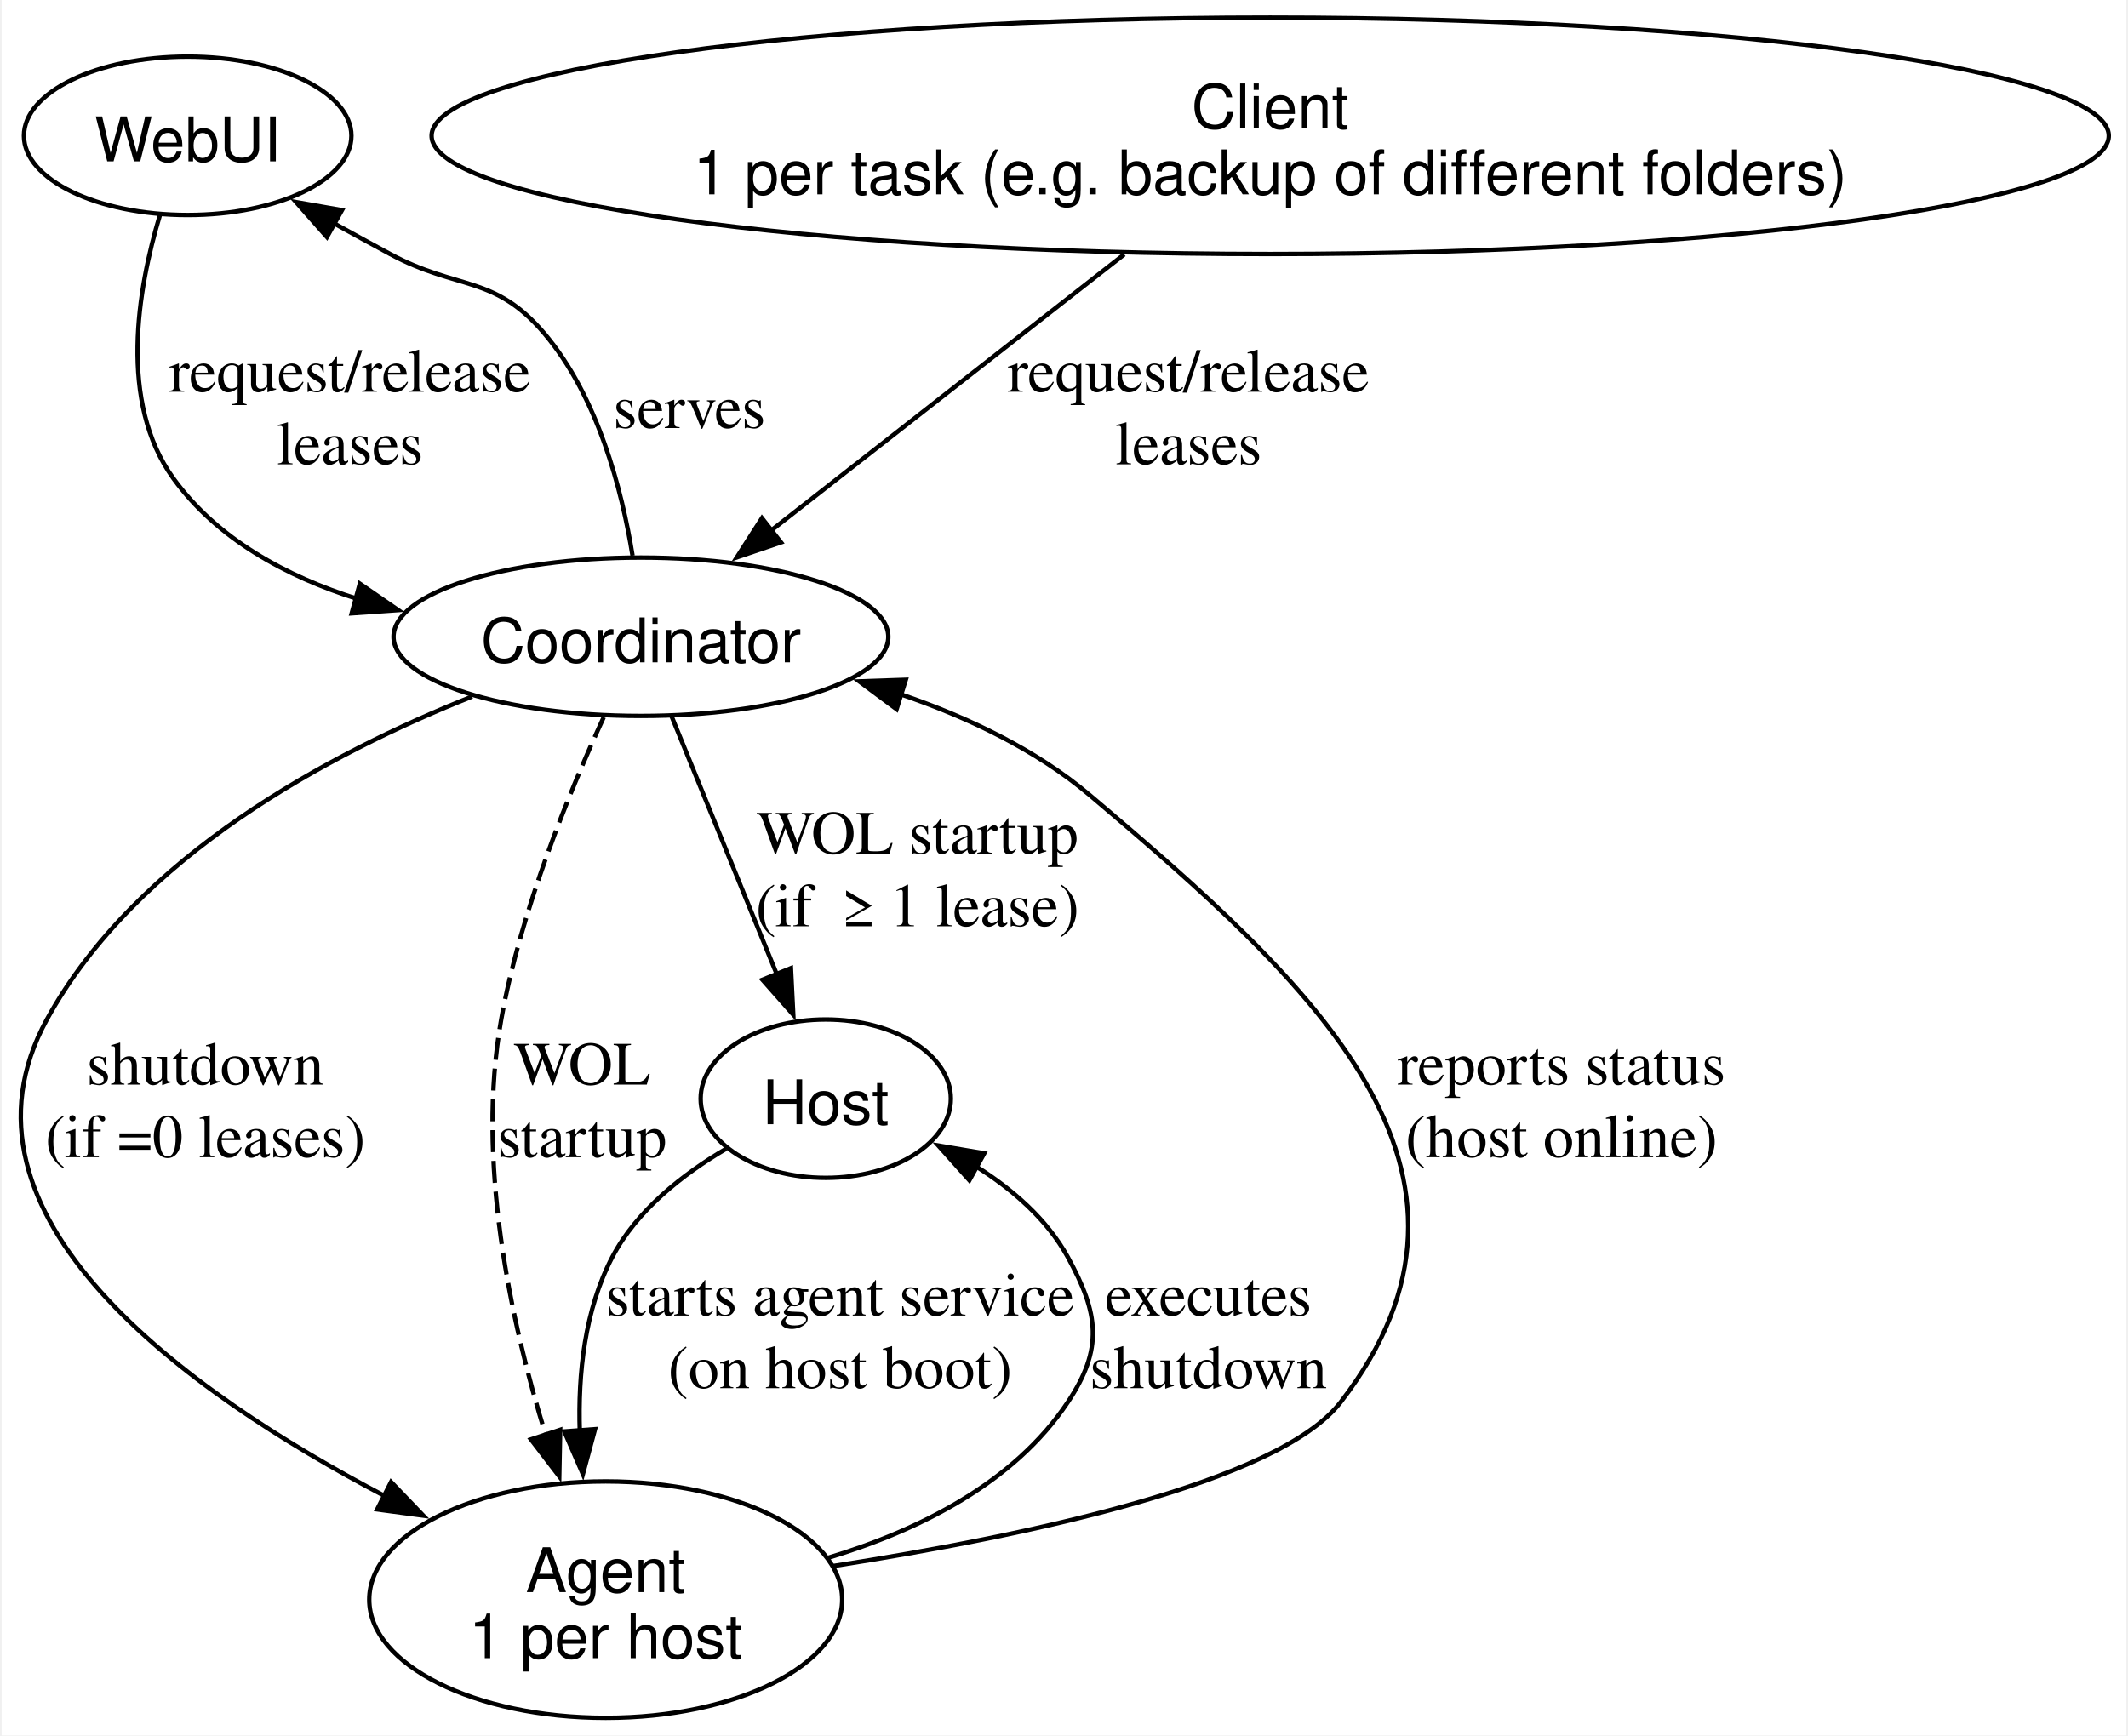
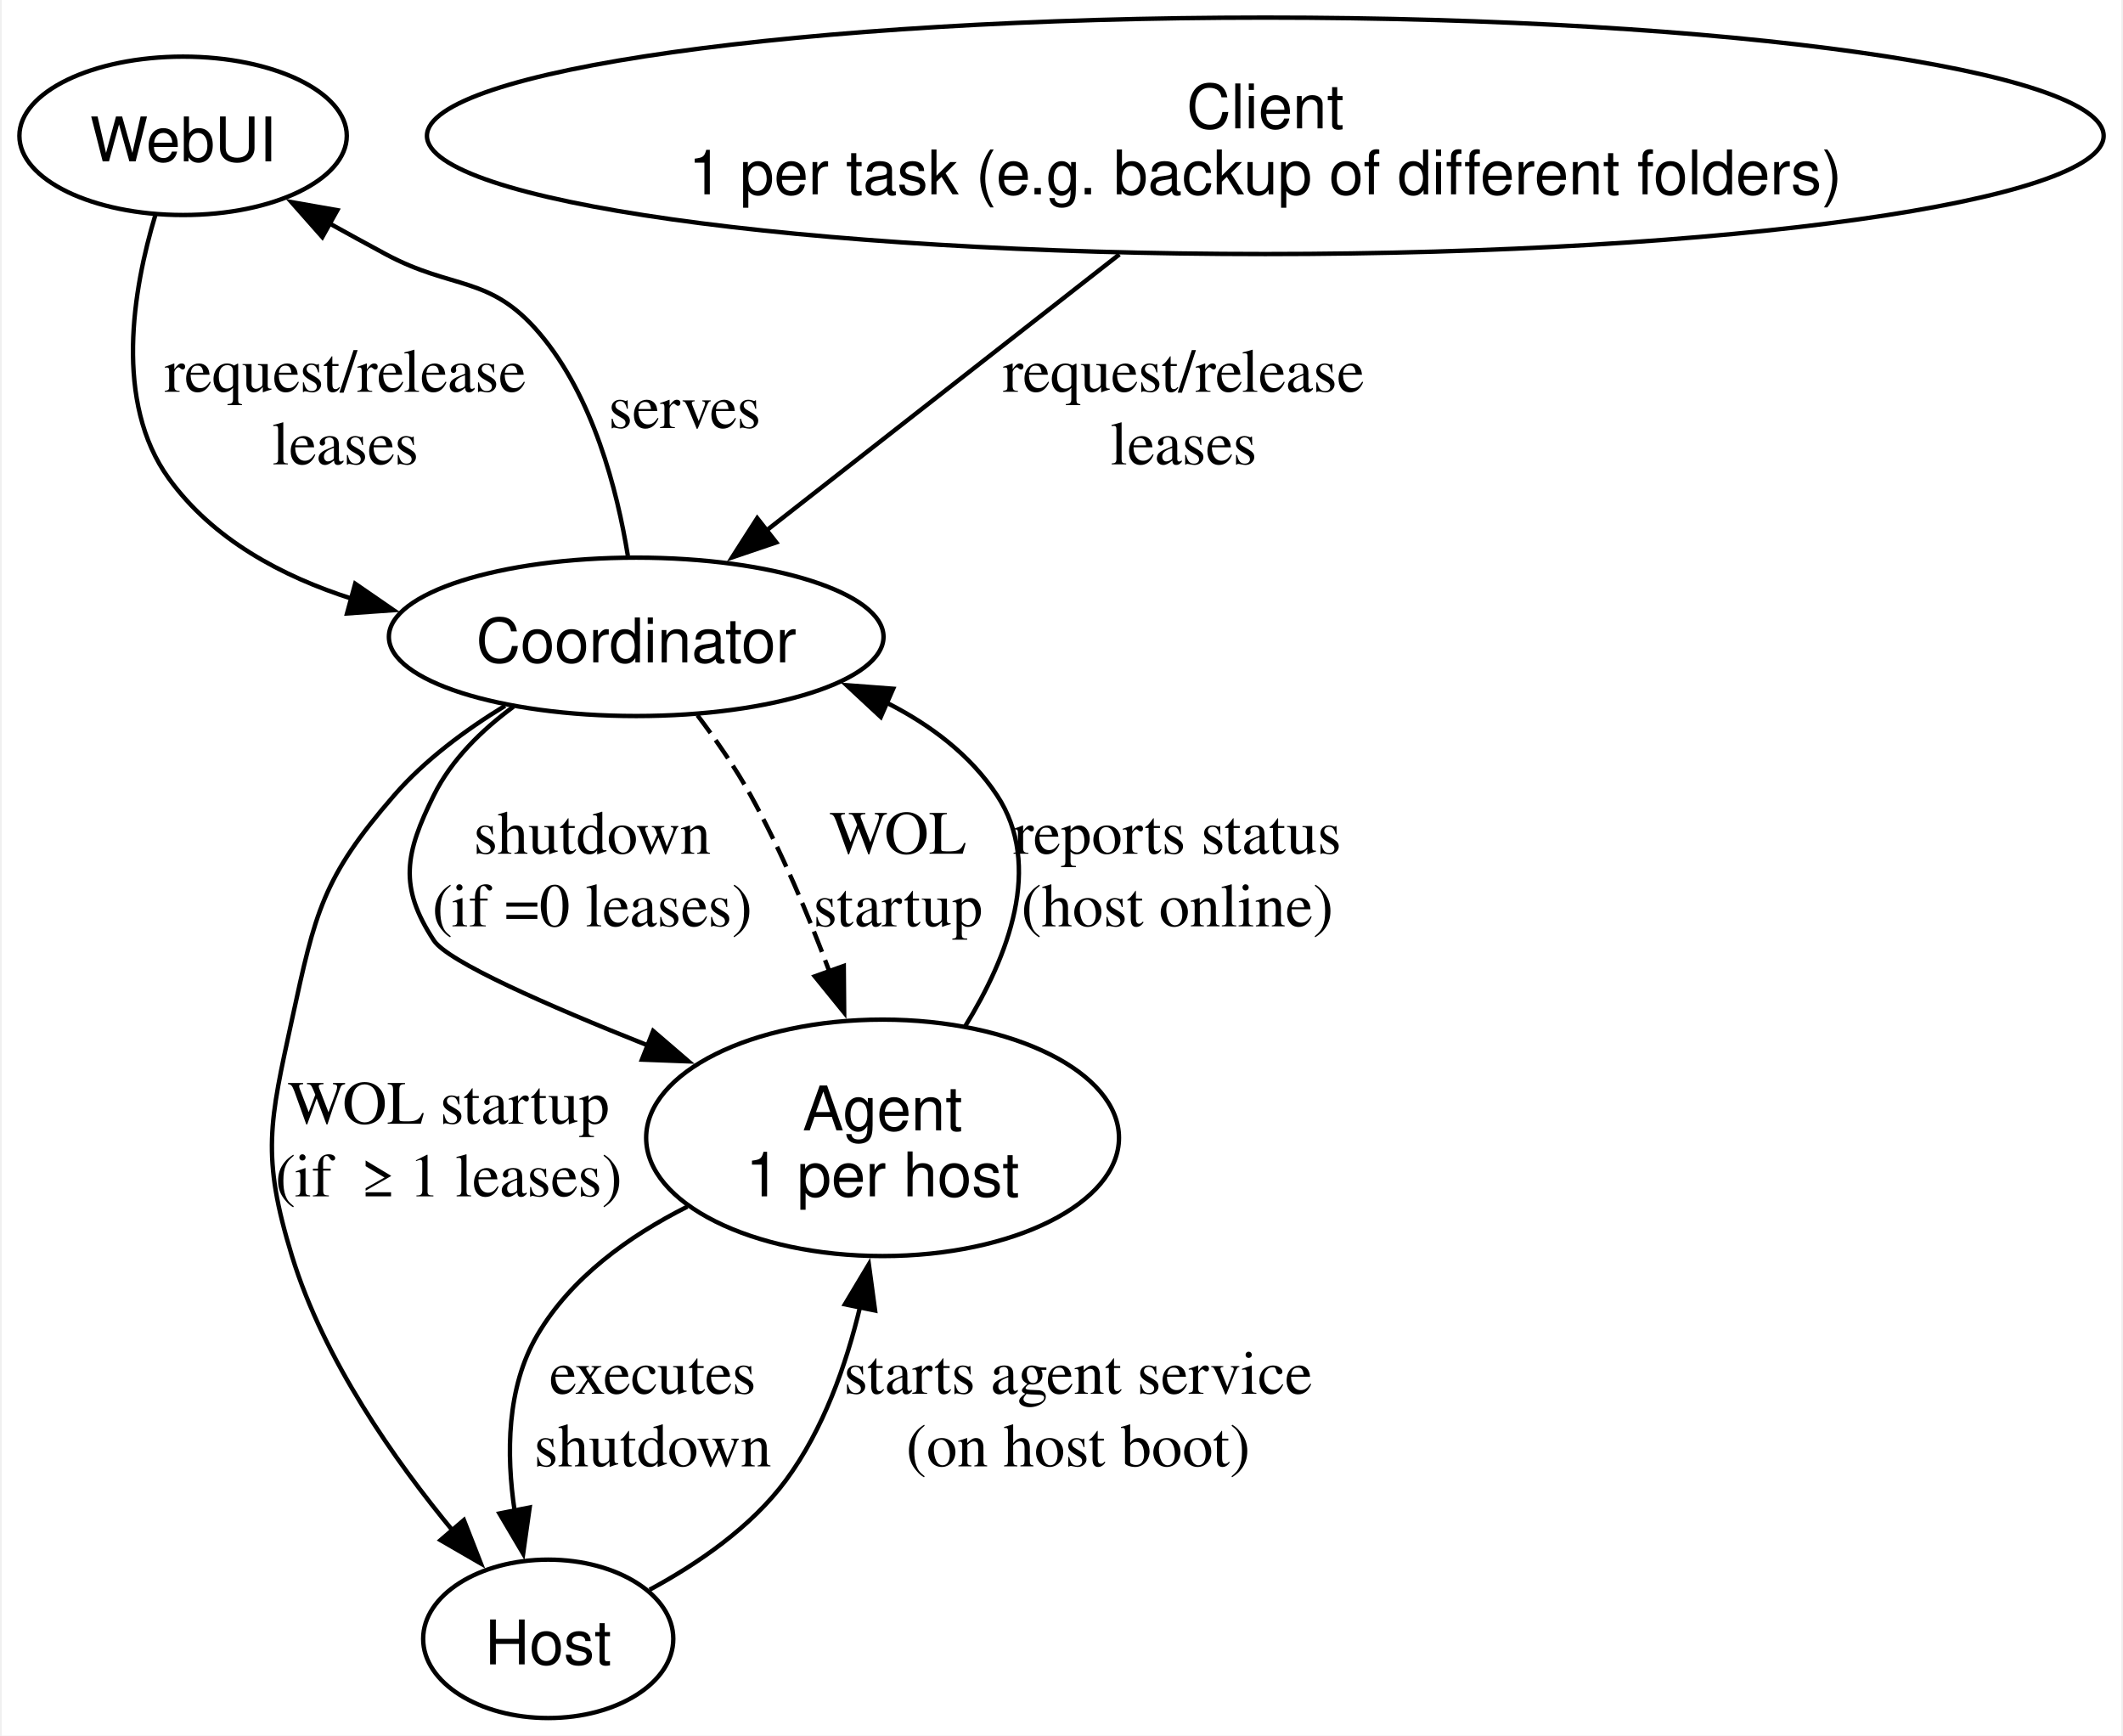
- <svg xmlns="http://www.w3.org/2000/svg" width="483pt" height="394pt" viewBox="0.00 0.00 482.85 394.48">
+ <svg xmlns="http://www.w3.org/2000/svg" width="482pt" height="394pt" viewBox="0.00 0.00 481.77 394.48">
  <g id="graph0" class="graph" transform="scale(1 1) rotate(0) translate(4 390.48)">
-     <polygon fill="white" stroke="none" points="-4,4 -4,-390.48 478.85,-390.48 478.85,4 -4,4" />
+     <polygon fill="white" stroke="none" points="-4,4 -4,-390.48 477.77,-390.48 477.77,4 -4,4" />
    <g id="node1" class="node">
-       <ellipse fill="none" stroke="black" cx="38.28" cy="-359.61" rx="37.21" ry="18" />
-       <text text-anchor="middle" x="38.28" y="-353.81" font-family="Helvetica,sans-Serif" font-size="14.00">WebUI</text>
+       <ellipse fill="none" stroke="black" cx="37.21" cy="-359.61" rx="37.21" ry="18" />
+       <text text-anchor="middle" x="37.21" y="-353.81" font-family="Helvetica,sans-Serif" font-size="14.00">WebUI</text>
    </g>
    <g id="node3" class="node">
-       <ellipse fill="none" stroke="black" cx="141.28" cy="-245.74" rx="56.22" ry="18" />
-       <text text-anchor="middle" x="141.28" y="-239.94" font-family="Helvetica,sans-Serif" font-size="14.00">Coordinator</text>
+       <ellipse fill="none" stroke="black" cx="140.21" cy="-245.74" rx="56.22" ry="18" />
+       <text text-anchor="middle" x="140.21" y="-239.94" font-family="Helvetica,sans-Serif" font-size="14.00">Coordinator</text>
    </g>
    <g id="edge4" class="edge">
-       <path fill="none" stroke="black" d="M31.97,-341.59C26.9,-324.75 22.5,-299.06 35.03,-281.74 45.02,-267.93 60.65,-259.47 76.88,-254.33" />
-       <polygon fill="black" stroke="black" points="77.4,-257.81 86.12,-251.8 75.55,-251.06 77.4,-257.81" />
-       <text text-anchor="middle" x="75.16" y="-301.44" font-family="Times,serif" font-size="14.00">request/release</text>
-       <text text-anchor="middle" x="75.16" y="-284.94" font-family="Times,serif" font-size="14.00">leases</text>
+       <path fill="none" stroke="black" d="M30.9,-341.59C25.83,-324.75 21.43,-299.06 33.96,-281.74 43.95,-267.93 59.58,-259.47 75.81,-254.33" />
+       <polygon fill="black" stroke="black" points="76.33,-257.81 85.05,-251.8 74.48,-251.06 76.33,-257.81" />
+       <text text-anchor="middle" x="74.08" y="-301.44" font-family="Times,serif" font-size="14.00">request/release</text>
+       <text text-anchor="middle" x="74.08" y="-284.94" font-family="Times,serif" font-size="14.00">leases</text>
    </g>
    <g id="node2" class="node">
-       <ellipse fill="none" stroke="black" cx="284.28" cy="-359.61" rx="190.57" ry="26.87" />
-       <text text-anchor="middle" x="284.28" y="-361.31" font-family="Helvetica,sans-Serif" font-size="14.00">Client</text>
-       <text text-anchor="middle" x="284.28" y="-346.31" font-family="Helvetica,sans-Serif" font-size="14.00">1 per task (e.g. backup of different folders)</text>
+       <ellipse fill="none" stroke="black" cx="283.21" cy="-359.61" rx="190.57" ry="26.87" />
+       <text text-anchor="middle" x="283.21" y="-361.31" font-family="Helvetica,sans-Serif" font-size="14.00">Client</text>
+       <text text-anchor="middle" x="283.21" y="-346.31" font-family="Helvetica,sans-Serif" font-size="14.00">1 per task (e.g. backup of different folders)</text>
    </g>
    <g id="edge3" class="edge">
-       <path fill="none" stroke="black" d="M251.11,-332.66C226.79,-313.63 194.05,-288.02 170.66,-269.73" />
-       <polygon fill="black" stroke="black" points="173.11,-267.2 163.07,-263.79 168.79,-272.71 173.11,-267.2" />
-       <text text-anchor="middle" x="265.71" y="-301.44" font-family="Times,serif" font-size="14.00">request/release</text>
-       <text text-anchor="middle" x="265.71" y="-284.94" font-family="Times,serif" font-size="14.00">leases</text>
+       <path fill="none" stroke="black" d="M250.04,-332.66C225.71,-313.63 192.98,-288.02 169.59,-269.73" />
+       <polygon fill="black" stroke="black" points="172.04,-267.2 162,-263.79 167.72,-272.71 172.04,-267.2" />
+       <text text-anchor="middle" x="264.64" y="-301.44" font-family="Times,serif" font-size="14.00">request/release</text>
+       <text text-anchor="middle" x="264.64" y="-284.94" font-family="Times,serif" font-size="14.00">leases</text>
    </g>
    <g id="edge2" class="edge">
-       <path fill="none" stroke="black" d="M139.38,-264.17C136.96,-279.09 131.49,-300.37 119.28,-314.74 107.95,-328.07 99.68,-324.45 84.28,-332.74 80.1,-334.99 75.74,-337.38 71.43,-339.77" />
-       <polygon fill="black" stroke="black" points="69.93,-336.6 62.91,-344.54 73.34,-342.71 69.93,-336.6" />
-       <text text-anchor="middle" x="152.28" y="-293.19" font-family="Times,serif" font-size="14.00">serves</text>
+       <path fill="none" stroke="black" d="M138.31,-264.17C135.89,-279.09 130.42,-300.37 118.21,-314.74 106.88,-328.07 98.61,-324.45 83.21,-332.74 79.03,-334.99 74.67,-337.38 70.36,-339.77" />
+       <polygon fill="black" stroke="black" points="68.86,-336.6 61.84,-344.54 72.27,-342.71 68.86,-336.6" />
+       <text text-anchor="middle" x="151.21" y="-293.19" font-family="Times,serif" font-size="14.00">serves</text>
    </g>
    <g id="node4" class="node">
-       <ellipse fill="none" stroke="black" cx="133.28" cy="-26.87" rx="53.74" ry="26.87" />
-       <text text-anchor="middle" x="133.28" y="-28.57" font-family="Helvetica,sans-Serif" font-size="14.00">Agent</text>
-       <text text-anchor="middle" x="133.28" y="-13.57" font-family="Helvetica,sans-Serif" font-size="14.00">1 per host</text>
+       <ellipse fill="none" stroke="black" cx="120.21" cy="-18" rx="28.43" ry="18" />
+       <text text-anchor="middle" x="120.21" y="-12.2" font-family="Helvetica,sans-Serif" font-size="14.00">Host</text>
+     </g>
+     <g id="edge5" class="edge">
+       <path fill="none" stroke="black" d="M110.4,-230.07C101.46,-224.62 92.19,-217.77 85.21,-209.74 68.86,-190.94 67.25,-183.08 61.96,-158.74 56.89,-135.4 54.95,-127.83 61.96,-105 69.19,-81.44 85.3,-58.52 98.76,-42.27" />
+       <polygon fill="black" stroke="black" points="101.04,-44.99 104.9,-35.12 95.73,-40.43 101.04,-44.99" />
+       <text text-anchor="middle" x="97.58" y="-135.07" font-family="Times,serif" font-size="14.00">WOL startup</text>
+       <text text-anchor="middle" x="97.58" y="-118.57" font-family="Times,serif" font-size="14.00">(if ≥1 leases)</text>
+     </g>
+     <g id="node5" class="node">
+       <ellipse fill="none" stroke="black" cx="196.21" cy="-131.87" rx="53.74" ry="26.87" />
+       <text text-anchor="middle" x="196.21" y="-133.57" font-family="Helvetica,sans-Serif" font-size="14.00">Agent</text>
+       <text text-anchor="middle" x="196.21" y="-118.57" font-family="Helvetica,sans-Serif" font-size="14.00">1 per host</text>
    </g>
    <g id="edge6" class="edge">
-       <path fill="none" stroke="black" d="M102.92,-232.16C70.66,-219.3 26.66,-195.9 6.28,-158.74 -18.13,-114.22 37.88,-74.12 83.13,-50.38" />
-       <polygon fill="black" stroke="black" points="84.5,-53.61 91.83,-45.96 81.33,-47.37 84.5,-53.61" />
-       <text text-anchor="middle" x="42.28" y="-143.94" font-family="Times,serif" font-size="14.00">shutdown</text>
-       <text text-anchor="middle" x="42.28" y="-127.44" font-family="Times,serif" font-size="14.00">(if =0 leases)</text>
+       <path fill="none" stroke="black" d="M112.33,-229.88C105.1,-224.56 98.22,-217.83 94.21,-209.74 87.7,-196.6 86.14,-188.99 94.21,-176.74 97.38,-171.92 119.88,-162.02 142.94,-152.84" />
+       <polygon fill="black" stroke="black" points="144.06,-156.16 152.1,-149.25 141.51,-149.65 144.06,-156.16" />
+       <text text-anchor="middle" x="130.21" y="-196.44" font-family="Times,serif" font-size="14.00">shutdown</text>
+       <text text-anchor="middle" x="130.21" y="-179.94" font-family="Times,serif" font-size="14.00">(if =0 leases)</text>
+     </g>
+     <g id="edge8" class="edge">
+       <path fill="none" stroke="black" stroke-dasharray="5,2" d="M154.13,-227.91C158.34,-222.34 162.76,-215.97 166.21,-209.74 173.2,-197.11 179.34,-182.51 184.21,-169.45" />
+       <polygon fill="black" stroke="black" points="187.39,-170.94 187.48,-160.34 180.8,-168.57 187.39,-170.94" />
+       <text text-anchor="middle" x="199.72" y="-196.44" font-family="Times,serif" font-size="14.00">WOL</text>
+       <text text-anchor="middle" x="199.72" y="-179.94" font-family="Times,serif" font-size="14.00">startup</text>
+     </g>
+     <g id="edge1" class="edge">
+       <path fill="none" stroke="black" d="M143.26,-29.16C154.07,-35 166.3,-43.31 174.21,-54 182.73,-65.51 187.95,-80.22 191.15,-93.68" />
+       <polygon fill="black" stroke="black" points="187.65,-94.03 193.09,-103.12 194.51,-92.62 187.65,-94.03" />
+       <text text-anchor="middle" x="240.66" y="-73.7" font-family="Times,serif" font-size="14.00">starts agent service</text>
+       <text text-anchor="middle" x="240.66" y="-57.2" font-family="Times,serif" font-size="14.00">(on host boot)</text>
    </g>
    <g id="edge9" class="edge">
-       <path fill="none" stroke="black" stroke-dasharray="5,2" d="M132.83,-227.46C125.01,-210.45 113.95,-183.49 109.53,-158.74 103.81,-126.72 111.58,-90.31 119.72,-64.04" />
-       <polygon fill="black" stroke="black" points="122.93,-65.47 122.72,-54.88 116.28,-63.29 122.93,-65.47" />
-       <text text-anchor="middle" x="127.91" y="-143.94" font-family="Times,serif" font-size="14.00">WOL</text>
-       <text text-anchor="middle" x="127.91" y="-127.44" font-family="Times,serif" font-size="14.00">startup</text>
-     </g>
-     <g id="node5" class="node">
-       <ellipse fill="none" stroke="black" cx="183.28" cy="-140.74" rx="28.43" ry="18" />
-       <text text-anchor="middle" x="183.28" y="-134.94" font-family="Helvetica,sans-Serif" font-size="14.00">Host</text>
-     </g>
-     <g id="edge5" class="edge">
-       <path fill="none" stroke="black" d="M148.22,-227.73C154.73,-211.76 164.58,-187.59 172.19,-168.94" />
-       <polygon fill="black" stroke="black" points="175.37,-170.41 175.9,-159.83 168.89,-167.77 175.37,-170.41" />
-       <text text-anchor="middle" x="204.12" y="-196.44" font-family="Times,serif" font-size="14.00">WOL startup</text>
-       <text text-anchor="middle" x="204.12" y="-179.94" font-family="Times,serif" font-size="14.00">(if ≥1 lease)</text>
-     </g>
-     <g id="edge8" class="edge">
-       <path fill="none" stroke="black" d="M184.98,-34.51C228.61,-41.3 286.18,-53.46 300.28,-71.74 340.81,-124.29 293.95,-166.89 243.28,-209.74 231.03,-220.1 215.55,-227.45 200.38,-232.64" />
-       <polygon fill="black" stroke="black" points="199.38,-229.28 190.88,-235.6 201.47,-235.96 199.38,-229.28" />
-       <text text-anchor="middle" x="350.47" y="-143.94" font-family="Times,serif" font-size="14.00">reports status</text>
-       <text text-anchor="middle" x="350.47" y="-127.44" font-family="Times,serif" font-size="14.00">(host online)</text>
+       <path fill="none" stroke="black" d="M214.95,-157.17C224.77,-173.06 232.77,-193.75 222.21,-209.74 216.13,-218.94 207.08,-225.73 197.19,-230.74" />
+       <polygon fill="black" stroke="black" points="195.81,-227.53 188.05,-234.74 198.62,-233.94 195.81,-227.53" />
+       <text text-anchor="middle" x="263.2" y="-196.44" font-family="Times,serif" font-size="14.00">reports status</text>
+       <text text-anchor="middle" x="263.2" y="-179.94" font-family="Times,serif" font-size="14.00">(host online)</text>
    </g>
    <g id="edge7" class="edge">
-       <path fill="none" stroke="black" d="M183.93,-36.41C204.38,-42.62 226.02,-53.32 238.28,-71.74 246.41,-83.95 245.34,-91.88 238.28,-104.74 233.54,-113.37 225.68,-120.17 217.36,-125.4" />
-       <polygon fill="black" stroke="black" points="215.92,-122.19 208.86,-130.09 219.31,-128.32 215.92,-122.19" />
-       <text text-anchor="middle" x="270.23" y="-91.44" font-family="Times,serif" font-size="14.00">executes</text>
-       <text text-anchor="middle" x="270.23" y="-74.94" font-family="Times,serif" font-size="14.00">shutdown</text>
-     </g>
-     <g id="edge1" class="edge">
-       <path fill="none" stroke="black" d="M160.65,-129.36C150.85,-123.6 140.37,-115.41 134.78,-104.74 128.5,-92.76 126.96,-78.22 127.39,-65.03" />
-       <polygon fill="black" stroke="black" points="130.85,-65.61 128.09,-55.39 123.87,-65.1 130.85,-65.61" />
-       <text text-anchor="middle" x="186.53" y="-91.44" font-family="Times,serif" font-size="14.00">starts agent service</text>
-       <text text-anchor="middle" x="186.53" y="-74.94" font-family="Times,serif" font-size="14.00">(on host boot)</text>
+       <path fill="none" stroke="black" d="M151.85,-116.24C138.5,-109.52 125.37,-100.06 117.71,-87 110.75,-75.14 110.64,-60.01 112.58,-47.04" />
+       <polygon fill="black" stroke="black" points="115.99,-47.86 114.51,-37.37 109.12,-46.49 115.99,-47.86" />
+       <text text-anchor="middle" x="143.96" y="-73.7" font-family="Times,serif" font-size="14.00">executes</text>
+       <text text-anchor="middle" x="143.96" y="-57.2" font-family="Times,serif" font-size="14.00">shutdown</text>
    </g>
  </g>
</svg>
